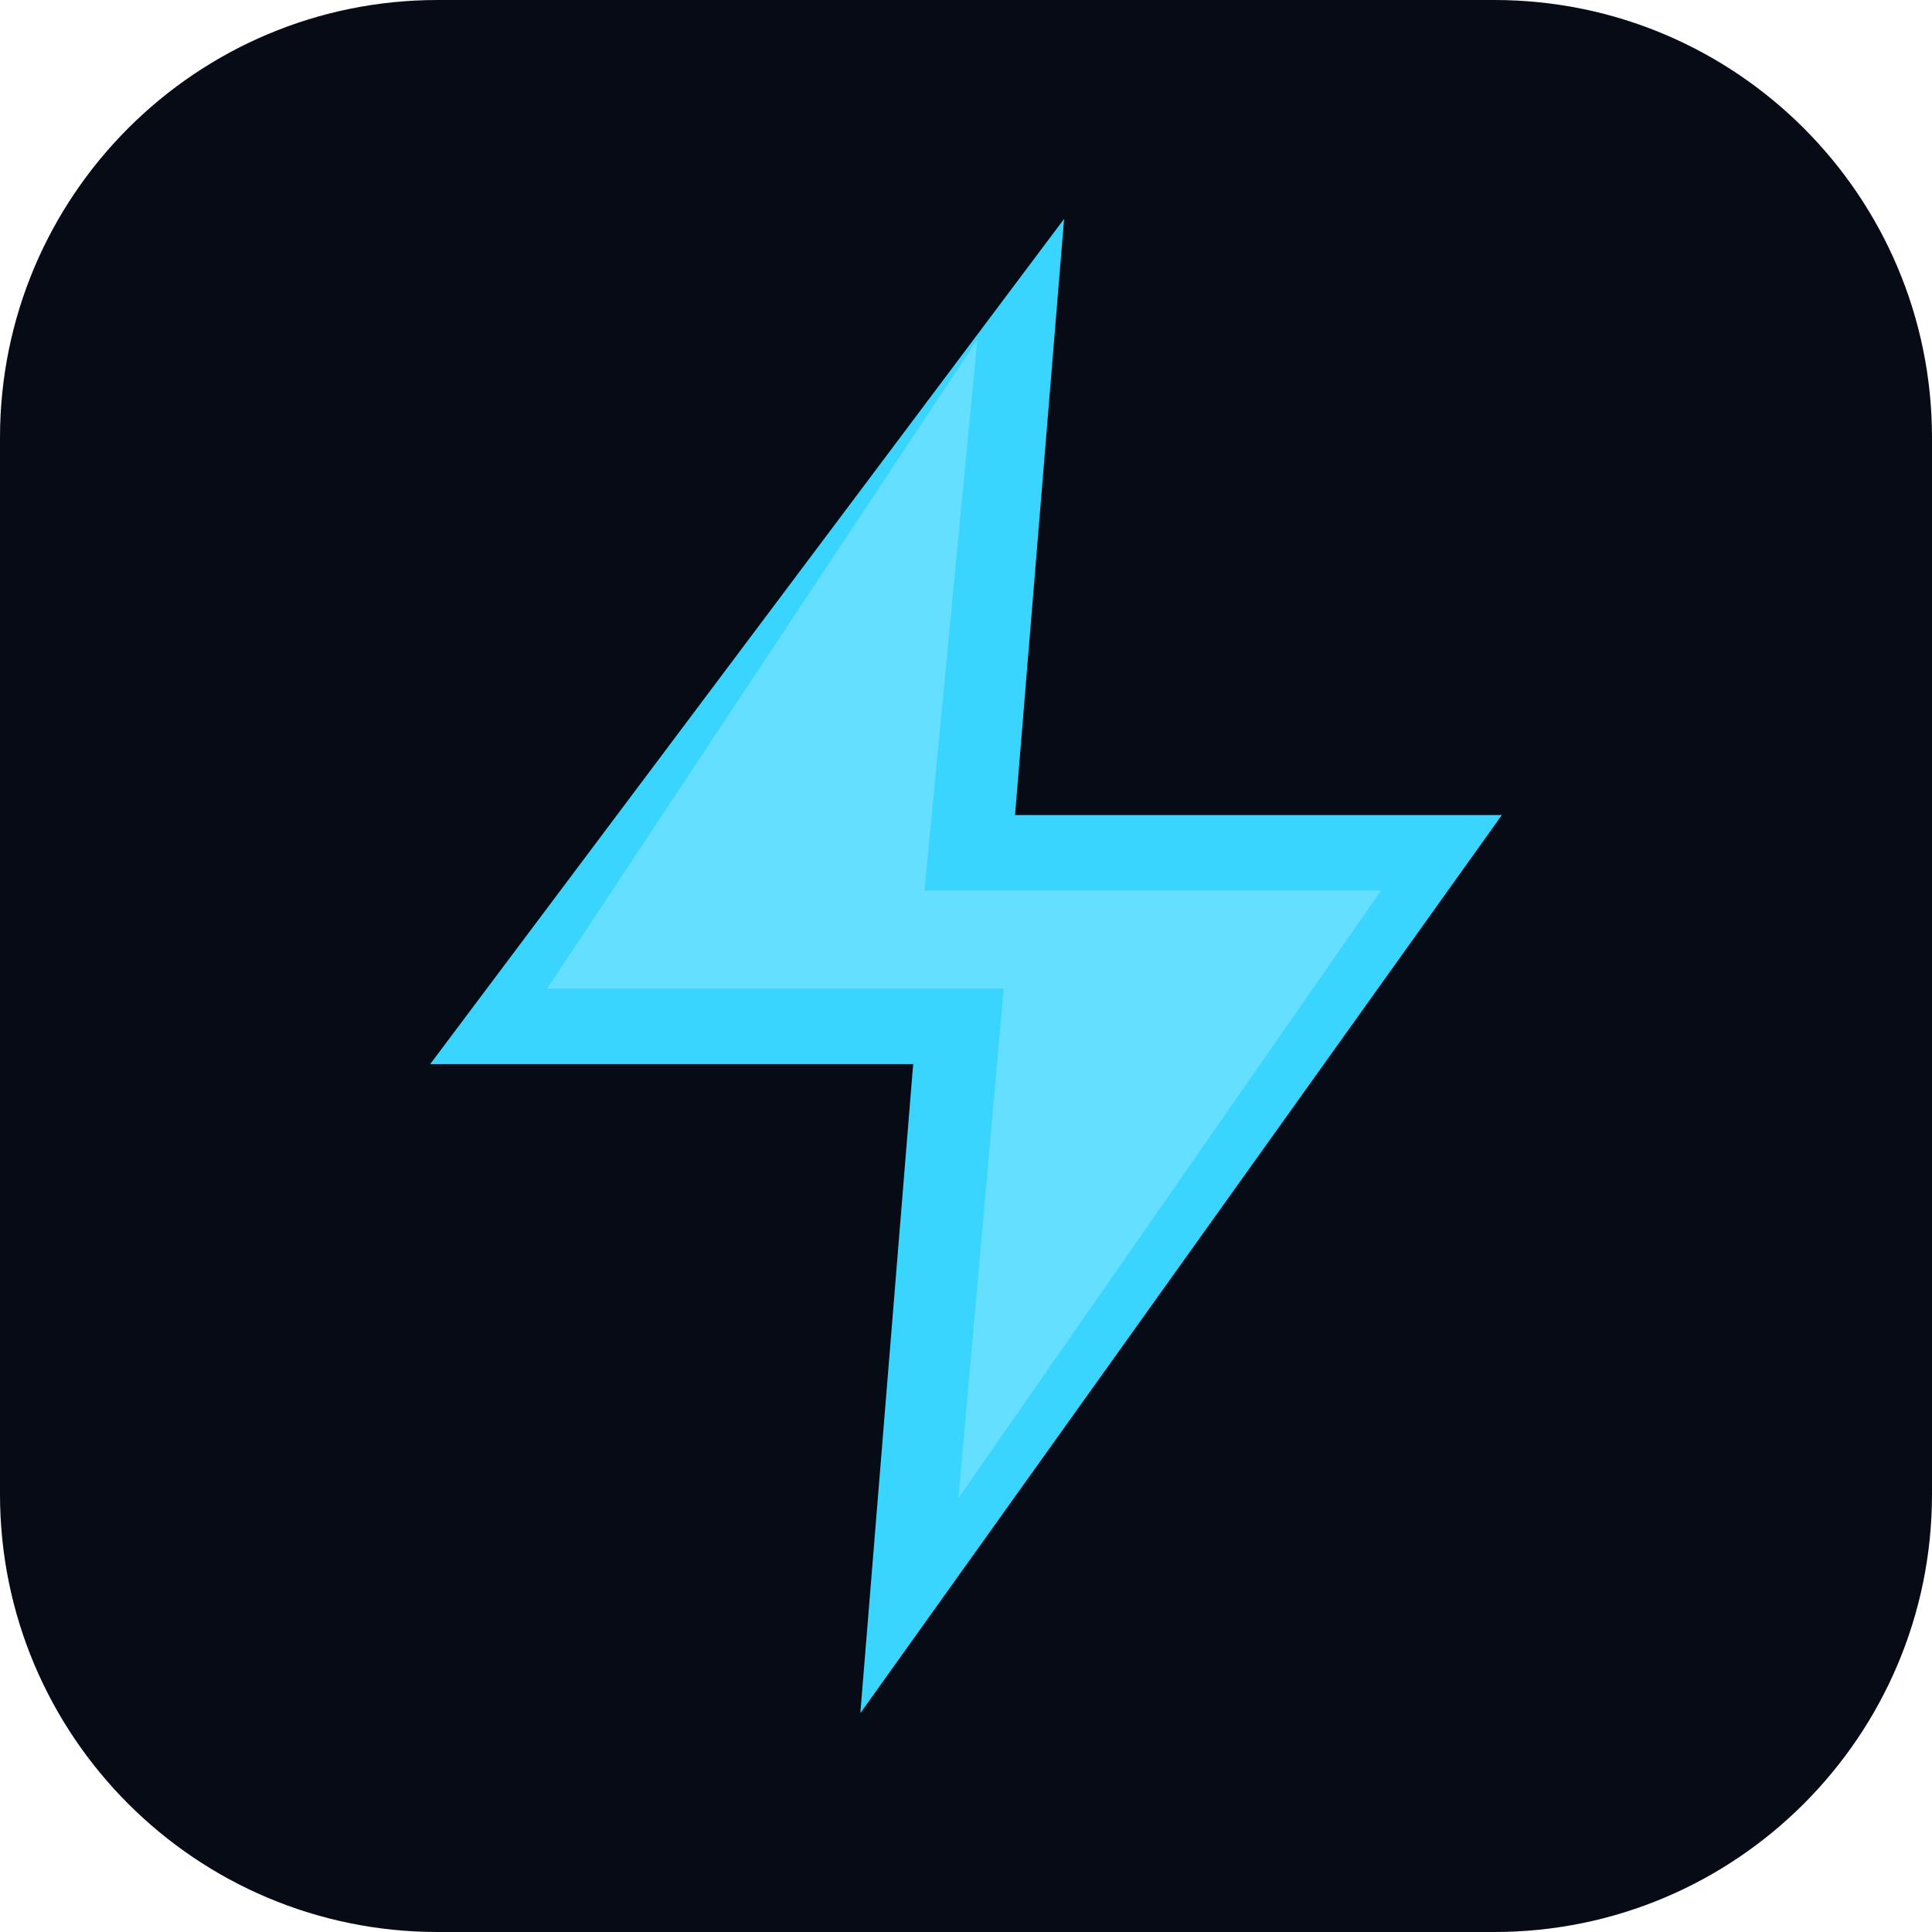
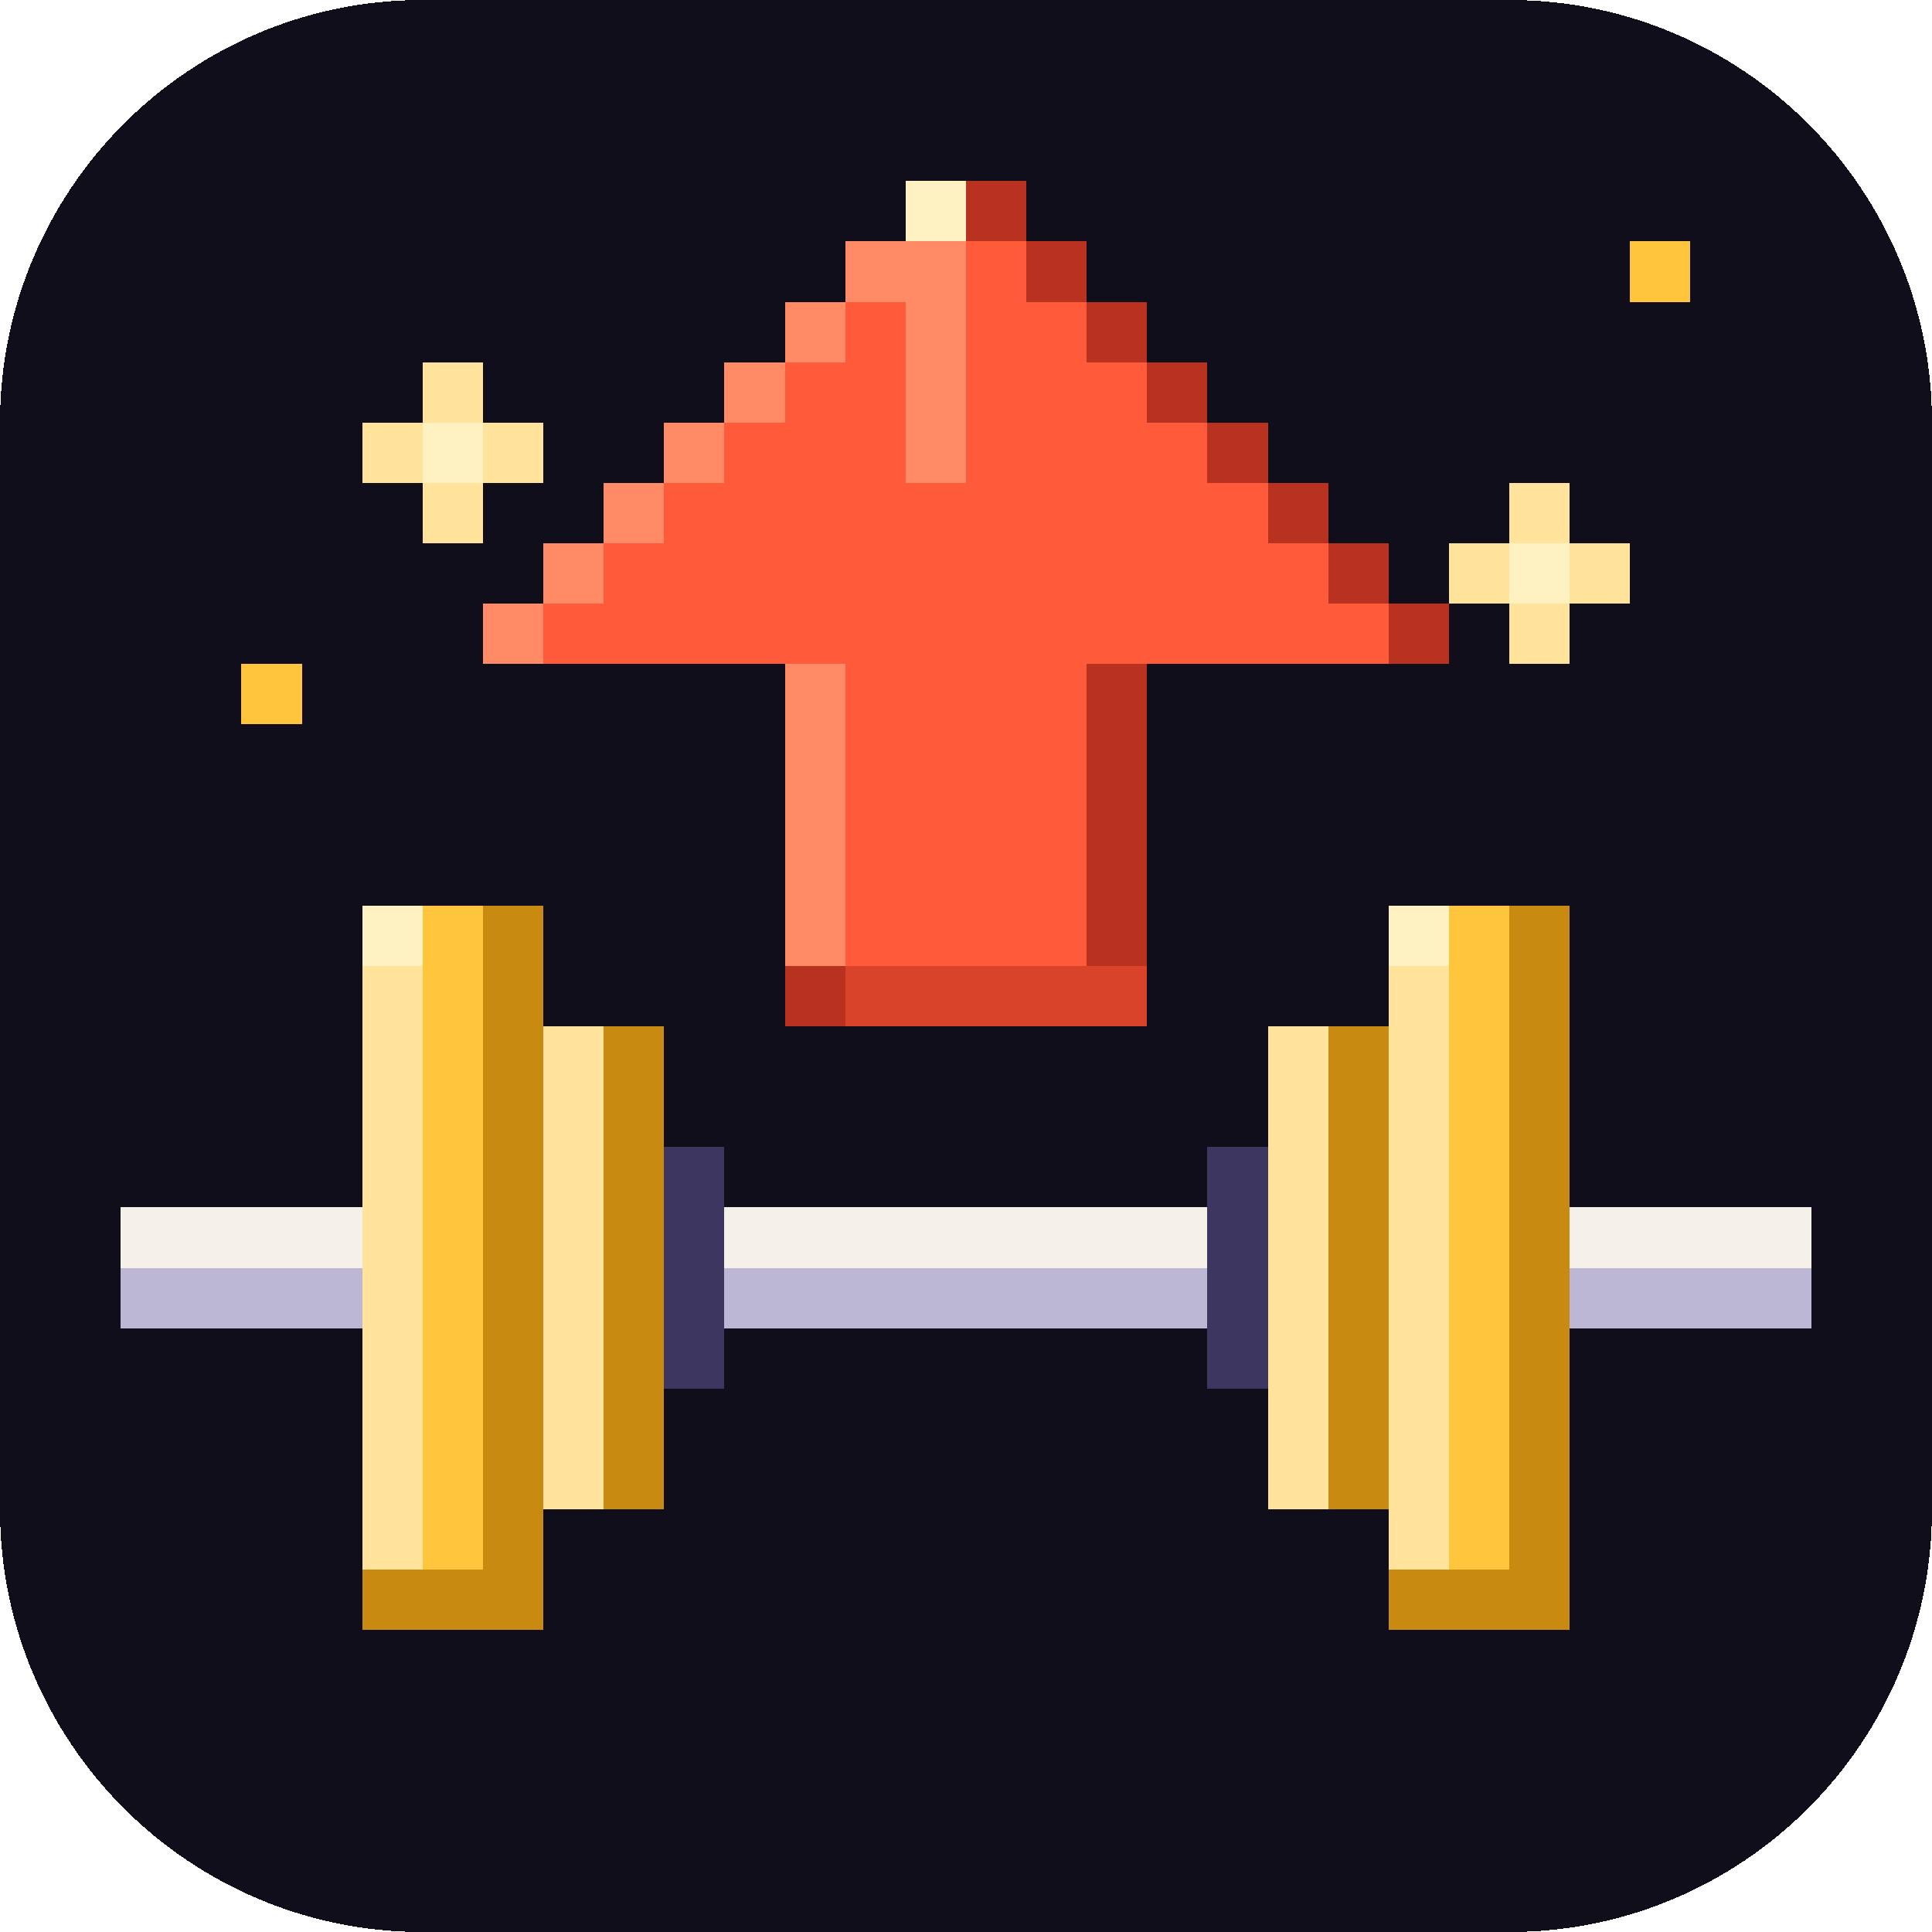
- <svg xmlns="http://www.w3.org/2000/svg" viewBox="0 0 512 512">
-   <rect width="512" height="512" rx="116" fill="#070b16" />
-   <path d="M282 58 114 282h128l-14 172 170-238H269L282 58Z" fill="#39d5ff" />
-   <path d="M259 90 145 262h121l-12 135 112-161H245L259 90Z" fill="#b8f1ff" opacity=".35" />
+ <svg xmlns="http://www.w3.org/2000/svg" viewBox="0 0 32 32" shape-rendering="crispEdges">
+   <rect width="32" height="32" rx="7" fill="#100e1b" />
+   <rect x="15" y="3" width="1" height="1" fill="#fff2c2" />
+   <rect x="16" y="3" width="1" height="1" fill="#b8321f" />
+   <rect x="14" y="4" width="2" height="1" fill="#ff8a66" />
+   <rect x="16" y="4" width="1" height="1" fill="#ff5b3a" />
+   <rect x="17" y="4" width="1" height="1" fill="#b8321f" />
+   <rect x="27" y="4" width="1" height="1" fill="#ffc53d" />
+   <rect x="13" y="5" width="1" height="1" fill="#ff8a66" />
+   <rect x="14" y="5" width="1" height="1" fill="#ff5b3a" />
+   <rect x="15" y="5" width="1" height="1" fill="#ff8a66" />
+   <rect x="16" y="5" width="2" height="1" fill="#ff5b3a" />
+   <rect x="18" y="5" width="1" height="1" fill="#b8321f" />
+   <rect x="7" y="6" width="1" height="1" fill="#ffe39a" />
+   <rect x="12" y="6" width="1" height="1" fill="#ff8a66" />
+   <rect x="13" y="6" width="2" height="1" fill="#ff5b3a" />
+   <rect x="15" y="6" width="1" height="1" fill="#ff8a66" />
+   <rect x="16" y="6" width="3" height="1" fill="#ff5b3a" />
+   <rect x="19" y="6" width="1" height="1" fill="#b8321f" />
+   <rect x="6" y="7" width="1" height="1" fill="#ffe39a" />
+   <rect x="7" y="7" width="1" height="1" fill="#fff2c2" />
+   <rect x="8" y="7" width="1" height="1" fill="#ffe39a" />
+   <rect x="11" y="7" width="1" height="1" fill="#ff8a66" />
+   <rect x="12" y="7" width="3" height="1" fill="#ff5b3a" />
+   <rect x="15" y="7" width="1" height="1" fill="#ff8a66" />
+   <rect x="16" y="7" width="4" height="1" fill="#ff5b3a" />
+   <rect x="20" y="7" width="1" height="1" fill="#b8321f" />
+   <rect x="7" y="8" width="1" height="1" fill="#ffe39a" />
+   <rect x="10" y="8" width="1" height="1" fill="#ff8a66" />
+   <rect x="11" y="8" width="10" height="1" fill="#ff5b3a" />
+   <rect x="21" y="8" width="1" height="1" fill="#b8321f" />
+   <rect x="25" y="8" width="1" height="1" fill="#ffe39a" />
+   <rect x="9" y="9" width="1" height="1" fill="#ff8a66" />
+   <rect x="10" y="9" width="12" height="1" fill="#ff5b3a" />
+   <rect x="22" y="9" width="1" height="1" fill="#b8321f" />
+   <rect x="24" y="9" width="1" height="1" fill="#ffe39a" />
+   <rect x="25" y="9" width="1" height="1" fill="#fff2c2" />
+   <rect x="26" y="9" width="1" height="1" fill="#ffe39a" />
+   <rect x="8" y="10" width="1" height="1" fill="#ff8a66" />
+   <rect x="9" y="10" width="14" height="1" fill="#ff5b3a" />
+   <rect x="23" y="10" width="1" height="1" fill="#b8321f" />
+   <rect x="25" y="10" width="1" height="1" fill="#ffe39a" />
+   <rect x="4" y="11" width="1" height="1" fill="#ffc53d" />
+   <rect x="13" y="11" width="1" height="1" fill="#ff8a66" />
+   <rect x="14" y="11" width="4" height="1" fill="#ff5b3a" />
+   <rect x="18" y="11" width="1" height="1" fill="#b8321f" />
+   <rect x="13" y="12" width="1" height="1" fill="#ff8a66" />
+   <rect x="14" y="12" width="4" height="1" fill="#ff5b3a" />
+   <rect x="18" y="12" width="1" height="1" fill="#b8321f" />
+   <rect x="13" y="13" width="1" height="1" fill="#ff8a66" />
+   <rect x="14" y="13" width="4" height="1" fill="#ff5b3a" />
+   <rect x="18" y="13" width="1" height="1" fill="#b8321f" />
+   <rect x="13" y="14" width="1" height="1" fill="#ff8a66" />
+   <rect x="14" y="14" width="4" height="1" fill="#ff5b3a" />
+   <rect x="18" y="14" width="1" height="1" fill="#b8321f" />
+   <rect x="6" y="15" width="1" height="1" fill="#fff2c2" />
+   <rect x="7" y="15" width="1" height="1" fill="#ffc53d" />
+   <rect x="8" y="15" width="1" height="1" fill="#c98a12" />
+   <rect x="13" y="15" width="1" height="1" fill="#ff8a66" />
+   <rect x="14" y="15" width="4" height="1" fill="#ff5b3a" />
+   <rect x="18" y="15" width="1" height="1" fill="#b8321f" />
+   <rect x="23" y="15" width="1" height="1" fill="#fff2c2" />
+   <rect x="24" y="15" width="1" height="1" fill="#ffc53d" />
+   <rect x="25" y="15" width="1" height="1" fill="#c98a12" />
+   <rect x="6" y="16" width="1" height="1" fill="#ffe39a" />
+   <rect x="7" y="16" width="1" height="1" fill="#ffc53d" />
+   <rect x="8" y="16" width="1" height="1" fill="#c98a12" />
+   <rect x="13" y="16" width="1" height="1" fill="#b8321f" />
+   <rect x="14" y="16" width="5" height="1" fill="#d9432a" />
+   <rect x="23" y="16" width="1" height="1" fill="#ffe39a" />
+   <rect x="24" y="16" width="1" height="1" fill="#ffc53d" />
+   <rect x="25" y="16" width="1" height="1" fill="#c98a12" />
+   <rect x="6" y="17" width="1" height="1" fill="#ffe39a" />
+   <rect x="7" y="17" width="1" height="1" fill="#ffc53d" />
+   <rect x="8" y="17" width="1" height="1" fill="#c98a12" />
+   <rect x="9" y="17" width="1" height="1" fill="#ffe39a" />
+   <rect x="10" y="17" width="1" height="1" fill="#c98a12" />
+   <rect x="21" y="17" width="1" height="1" fill="#ffe39a" />
+   <rect x="22" y="17" width="1" height="1" fill="#c98a12" />
+   <rect x="23" y="17" width="1" height="1" fill="#ffe39a" />
+   <rect x="24" y="17" width="1" height="1" fill="#ffc53d" />
+   <rect x="25" y="17" width="1" height="1" fill="#c98a12" />
+   <rect x="6" y="18" width="1" height="1" fill="#ffe39a" />
+   <rect x="7" y="18" width="1" height="1" fill="#ffc53d" />
+   <rect x="8" y="18" width="1" height="1" fill="#c98a12" />
+   <rect x="9" y="18" width="1" height="1" fill="#ffe39a" />
+   <rect x="10" y="18" width="1" height="1" fill="#c98a12" />
+   <rect x="21" y="18" width="1" height="1" fill="#ffe39a" />
+   <rect x="22" y="18" width="1" height="1" fill="#c98a12" />
+   <rect x="23" y="18" width="1" height="1" fill="#ffe39a" />
+   <rect x="24" y="18" width="1" height="1" fill="#ffc53d" />
+   <rect x="25" y="18" width="1" height="1" fill="#c98a12" />
+   <rect x="6" y="19" width="1" height="1" fill="#ffe39a" />
+   <rect x="7" y="19" width="1" height="1" fill="#ffc53d" />
+   <rect x="8" y="19" width="1" height="1" fill="#c98a12" />
+   <rect x="9" y="19" width="1" height="1" fill="#ffe39a" />
+   <rect x="10" y="19" width="1" height="1" fill="#c98a12" />
+   <rect x="11" y="19" width="1" height="1" fill="#3c3660" />
+   <rect x="20" y="19" width="1" height="1" fill="#3c3660" />
+   <rect x="21" y="19" width="1" height="1" fill="#ffe39a" />
+   <rect x="22" y="19" width="1" height="1" fill="#c98a12" />
+   <rect x="23" y="19" width="1" height="1" fill="#ffe39a" />
+   <rect x="24" y="19" width="1" height="1" fill="#ffc53d" />
+   <rect x="25" y="19" width="1" height="1" fill="#c98a12" />
+   <rect x="2" y="20" width="4" height="1" fill="#f5f1e8" />
+   <rect x="6" y="20" width="1" height="1" fill="#ffe39a" />
+   <rect x="7" y="20" width="1" height="1" fill="#ffc53d" />
+   <rect x="8" y="20" width="1" height="1" fill="#c98a12" />
+   <rect x="9" y="20" width="1" height="1" fill="#ffe39a" />
+   <rect x="10" y="20" width="1" height="1" fill="#c98a12" />
+   <rect x="11" y="20" width="1" height="1" fill="#3c3660" />
+   <rect x="12" y="20" width="8" height="1" fill="#f5f1e8" />
+   <rect x="20" y="20" width="1" height="1" fill="#3c3660" />
+   <rect x="21" y="20" width="1" height="1" fill="#ffe39a" />
+   <rect x="22" y="20" width="1" height="1" fill="#c98a12" />
+   <rect x="23" y="20" width="1" height="1" fill="#ffe39a" />
+   <rect x="24" y="20" width="1" height="1" fill="#ffc53d" />
+   <rect x="25" y="20" width="1" height="1" fill="#c98a12" />
+   <rect x="26" y="20" width="4" height="1" fill="#f5f1e8" />
+   <rect x="2" y="21" width="4" height="1" fill="#bdb7d6" />
+   <rect x="6" y="21" width="1" height="1" fill="#ffe39a" />
+   <rect x="7" y="21" width="1" height="1" fill="#ffc53d" />
+   <rect x="8" y="21" width="1" height="1" fill="#c98a12" />
+   <rect x="9" y="21" width="1" height="1" fill="#ffe39a" />
+   <rect x="10" y="21" width="1" height="1" fill="#c98a12" />
+   <rect x="11" y="21" width="1" height="1" fill="#3c3660" />
+   <rect x="12" y="21" width="8" height="1" fill="#bdb7d6" />
+   <rect x="20" y="21" width="1" height="1" fill="#3c3660" />
+   <rect x="21" y="21" width="1" height="1" fill="#ffe39a" />
+   <rect x="22" y="21" width="1" height="1" fill="#c98a12" />
+   <rect x="23" y="21" width="1" height="1" fill="#ffe39a" />
+   <rect x="24" y="21" width="1" height="1" fill="#ffc53d" />
+   <rect x="25" y="21" width="1" height="1" fill="#c98a12" />
+   <rect x="26" y="21" width="4" height="1" fill="#bdb7d6" />
+   <rect x="6" y="22" width="1" height="1" fill="#ffe39a" />
+   <rect x="7" y="22" width="1" height="1" fill="#ffc53d" />
+   <rect x="8" y="22" width="1" height="1" fill="#c98a12" />
+   <rect x="9" y="22" width="1" height="1" fill="#ffe39a" />
+   <rect x="10" y="22" width="1" height="1" fill="#c98a12" />
+   <rect x="11" y="22" width="1" height="1" fill="#3c3660" />
+   <rect x="20" y="22" width="1" height="1" fill="#3c3660" />
+   <rect x="21" y="22" width="1" height="1" fill="#ffe39a" />
+   <rect x="22" y="22" width="1" height="1" fill="#c98a12" />
+   <rect x="23" y="22" width="1" height="1" fill="#ffe39a" />
+   <rect x="24" y="22" width="1" height="1" fill="#ffc53d" />
+   <rect x="25" y="22" width="1" height="1" fill="#c98a12" />
+   <rect x="6" y="23" width="1" height="1" fill="#ffe39a" />
+   <rect x="7" y="23" width="1" height="1" fill="#ffc53d" />
+   <rect x="8" y="23" width="1" height="1" fill="#c98a12" />
+   <rect x="9" y="23" width="1" height="1" fill="#ffe39a" />
+   <rect x="10" y="23" width="1" height="1" fill="#c98a12" />
+   <rect x="21" y="23" width="1" height="1" fill="#ffe39a" />
+   <rect x="22" y="23" width="1" height="1" fill="#c98a12" />
+   <rect x="23" y="23" width="1" height="1" fill="#ffe39a" />
+   <rect x="24" y="23" width="1" height="1" fill="#ffc53d" />
+   <rect x="25" y="23" width="1" height="1" fill="#c98a12" />
+   <rect x="6" y="24" width="1" height="1" fill="#ffe39a" />
+   <rect x="7" y="24" width="1" height="1" fill="#ffc53d" />
+   <rect x="8" y="24" width="1" height="1" fill="#c98a12" />
+   <rect x="9" y="24" width="1" height="1" fill="#ffe39a" />
+   <rect x="10" y="24" width="1" height="1" fill="#c98a12" />
+   <rect x="21" y="24" width="1" height="1" fill="#ffe39a" />
+   <rect x="22" y="24" width="1" height="1" fill="#c98a12" />
+   <rect x="23" y="24" width="1" height="1" fill="#ffe39a" />
+   <rect x="24" y="24" width="1" height="1" fill="#ffc53d" />
+   <rect x="25" y="24" width="1" height="1" fill="#c98a12" />
+   <rect x="6" y="25" width="1" height="1" fill="#ffe39a" />
+   <rect x="7" y="25" width="1" height="1" fill="#ffc53d" />
+   <rect x="8" y="25" width="1" height="1" fill="#c98a12" />
+   <rect x="23" y="25" width="1" height="1" fill="#ffe39a" />
+   <rect x="24" y="25" width="1" height="1" fill="#ffc53d" />
+   <rect x="25" y="25" width="1" height="1" fill="#c98a12" />
+   <rect x="6" y="26" width="3" height="1" fill="#c98a12" />
+   <rect x="23" y="26" width="3" height="1" fill="#c98a12" />
</svg>
